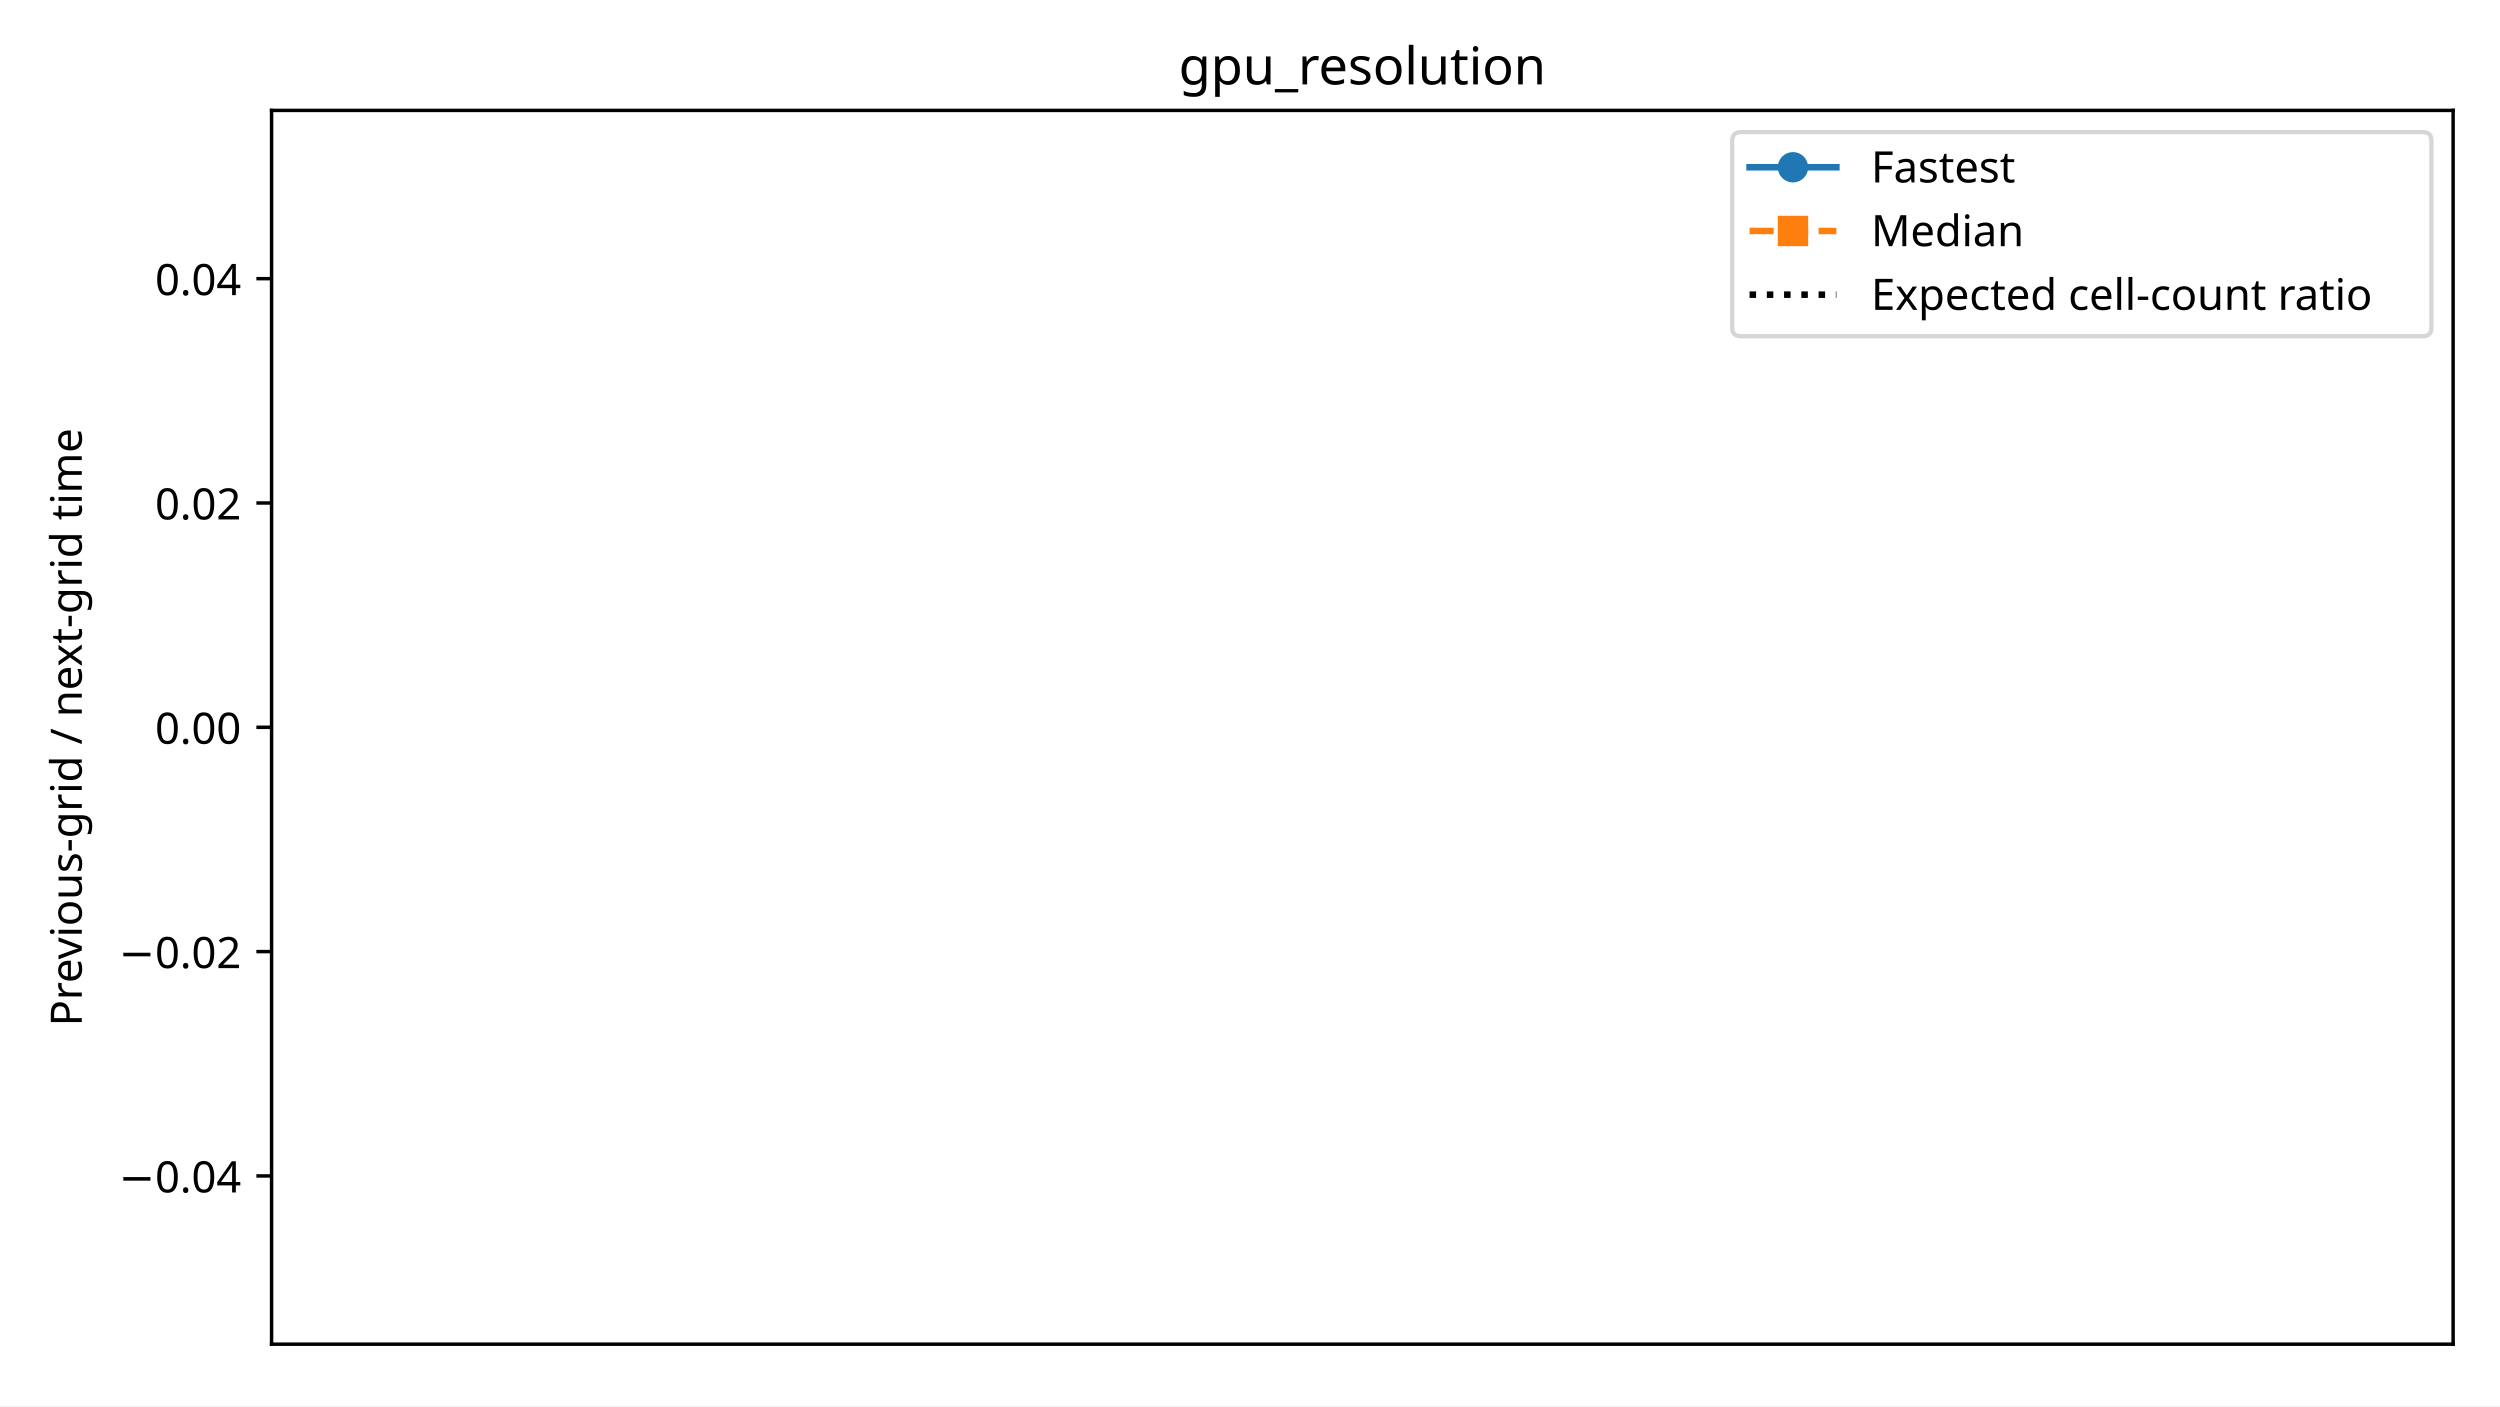
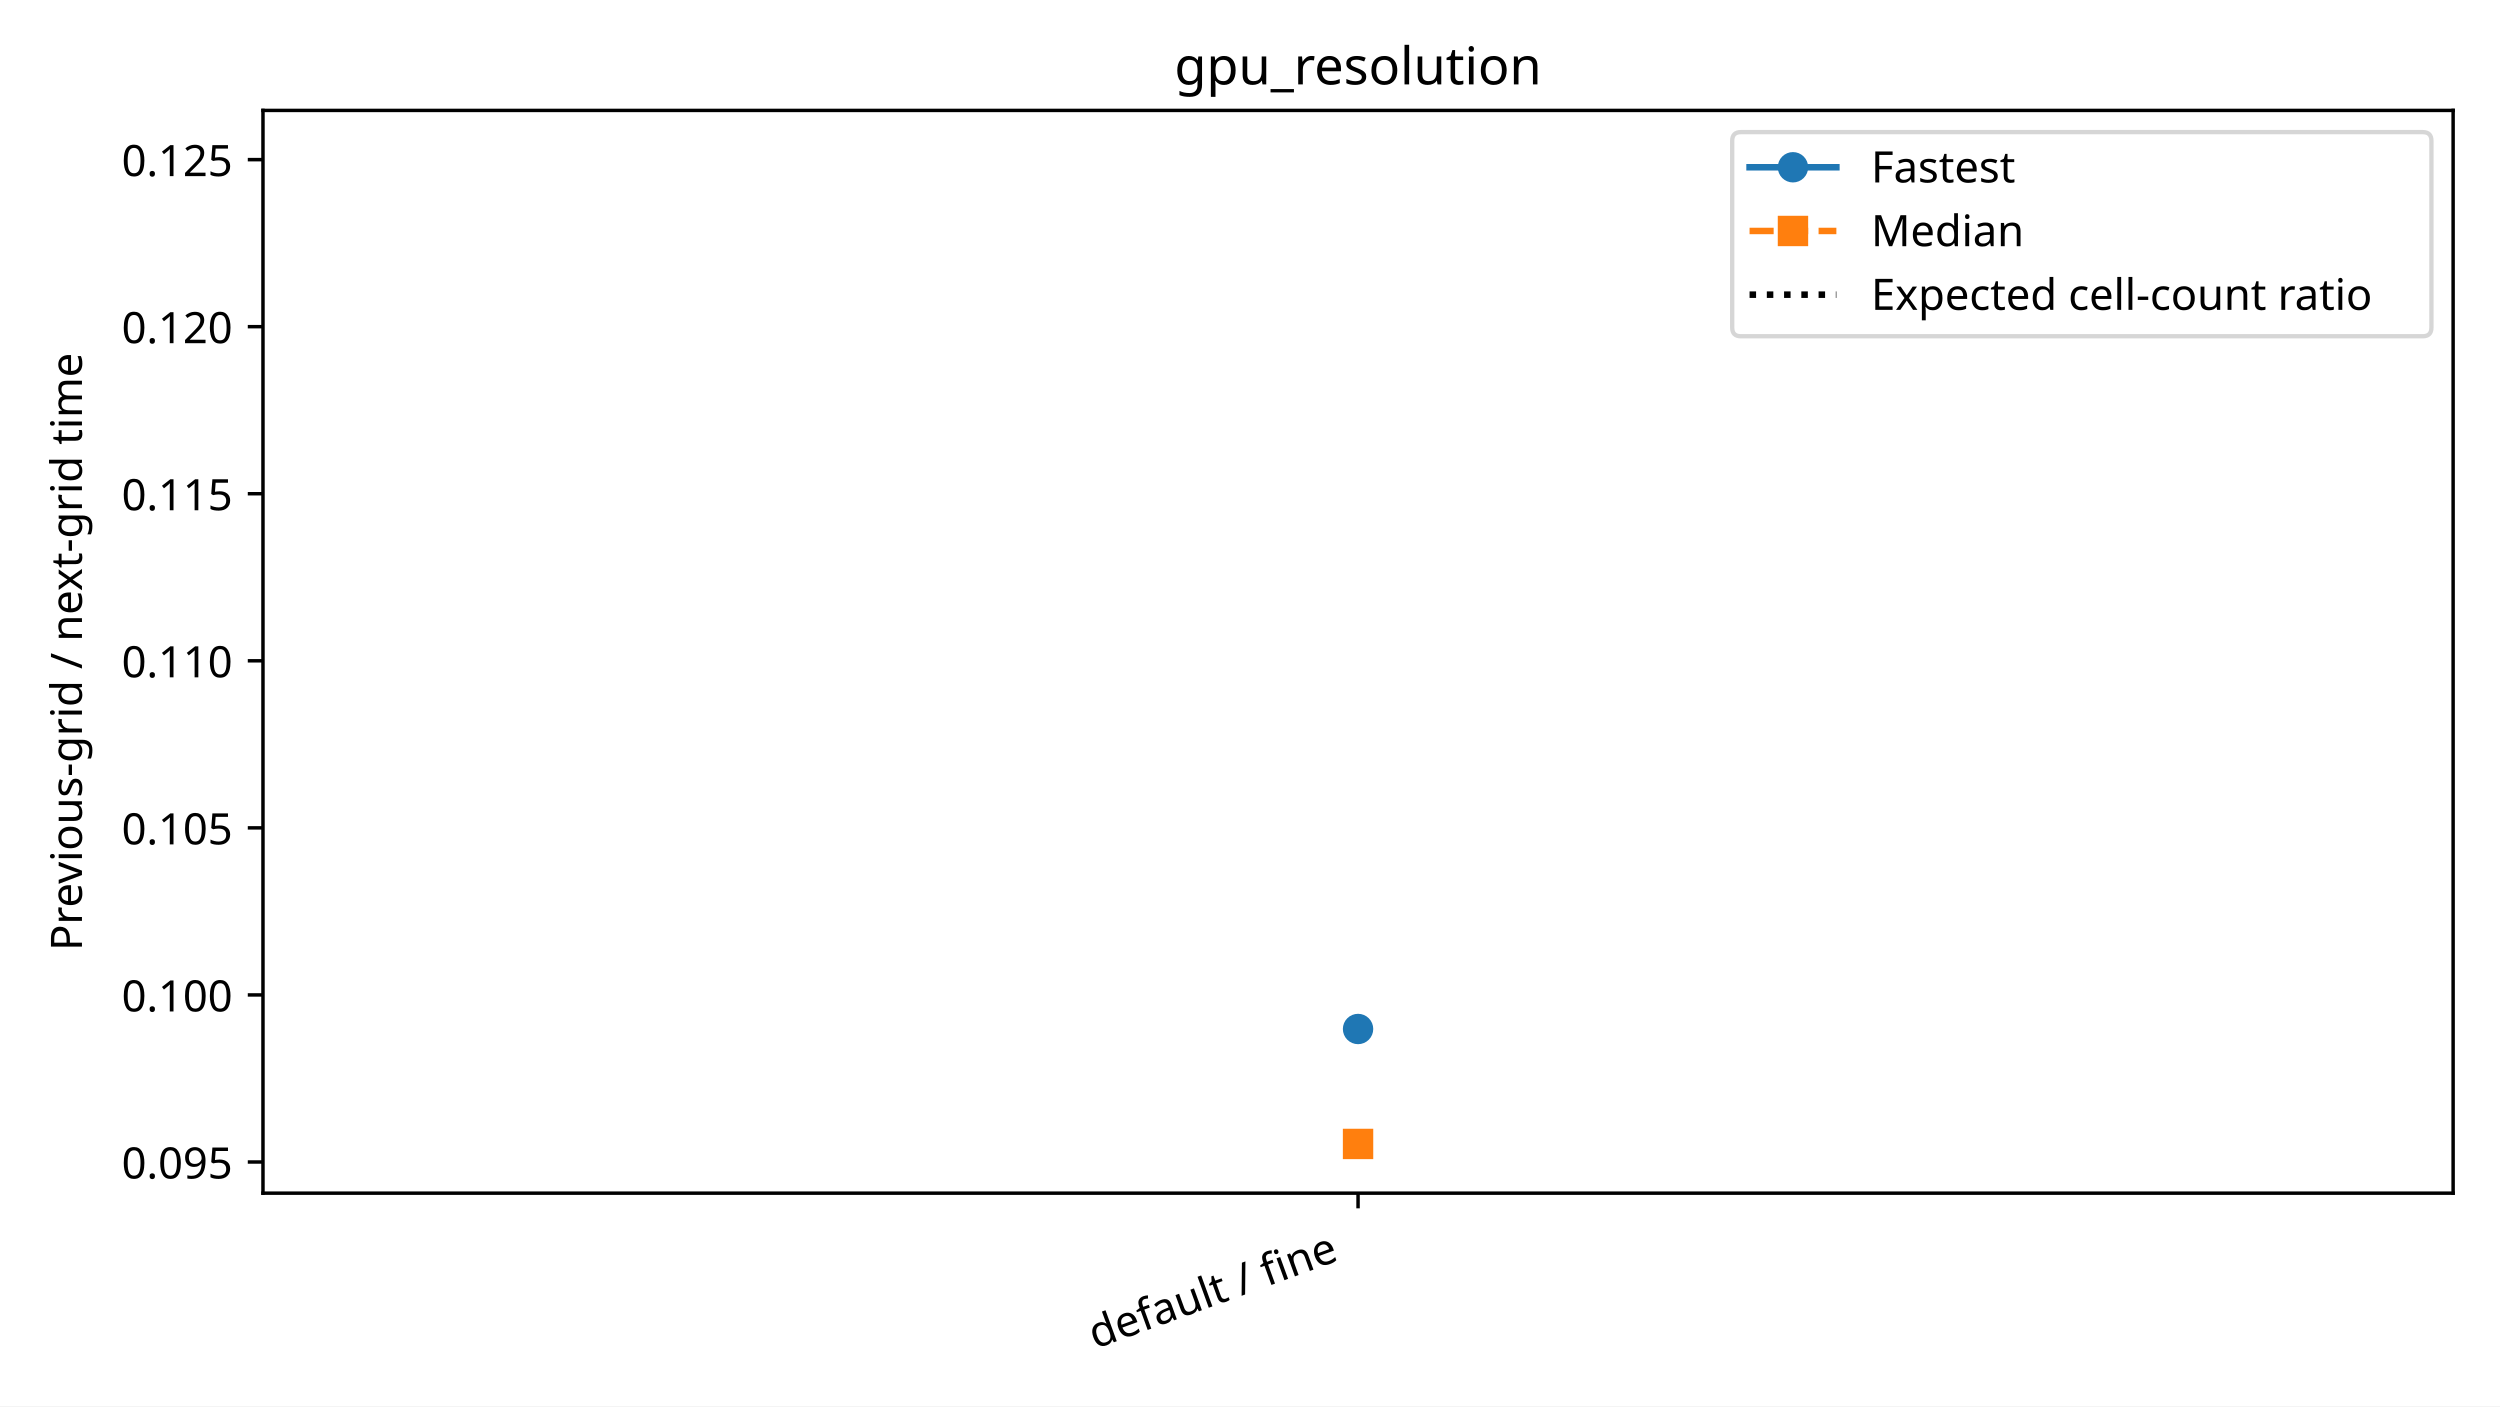
<svg xmlns="http://www.w3.org/2000/svg" xmlns:xlink="http://www.w3.org/1999/xlink" width="576pt" height="324pt" viewBox="0 0 576 324" version="1.1">
  <defs>
    <style type="text/css">*{stroke-linejoin: round; stroke-linecap: butt}</style>
  </defs>
  <g id="figure_1">
    <g id="patch_1">
      <path d="M 0 324 L 576 324 L 576 0 L 0 0 z " style="fill: #ffffff" />
    </g>
    <g id="axes_1">
      <g id="patch_2">
-         <path d="M 62.57 309.7 L 565.2 309.7 L 565.2 25.44 L 62.57 25.44 z " style="fill: #ffffff" />
+         <path d="M 60.59 274.904 L 565.2 274.904 L 565.2 25.44 L 60.59 25.44 z " style="fill: #ffffff" />
      </g>
-       <g id="matplotlib.axis_1" />
+       <g id="matplotlib.axis_1">
+         <g id="xtick_1">
+           <g id="line2d_1">
+             <defs>
+               <path id="m915a4b6a7f" d="M 0 0 L 0 3.5 " style="stroke: #000000; stroke-width: 0.8" />
+             </defs>
+             <g>
+               <use xlink:href="#m915a4b6a7f" x="312.895" y="274.904" style="stroke: #000000; stroke-width: 0.8" />
+             </g>
+           </g>
+           <g id="text_1">
+             <text style="font: 10px 'sans-serif'" transform="translate(252.3253 310.8305)rotate(-20)">default / fine</text>
+           </g>
+         </g>
+       </g>
      <g id="matplotlib.axis_2">
        <g id="ytick_1">
-           <g id="line2d_1">
+           <g id="line2d_2">
            <defs>
              <path id="mc665064905" d="M 0 0 L -3.5 0 " style="stroke: #000000; stroke-width: 0.8" />
            </defs>
            <g>
-               <use xlink:href="#mc665064905" x="62.57" y="270.937" style="stroke: #000000; stroke-width: 0.8" />
+               <use xlink:href="#mc665064905" x="60.59" y="267.732" style="stroke: #000000; stroke-width: 0.8" />
            </g>
          </g>
-           <g id="text_1">
-             <text style="font: 10px 'sans-serif'; text-anchor: end" x="55.57" y="274.736" transform="rotate(-0, 55.57, 274.7365)">−0.04</text>
+           <g id="text_2">
+             <text style="font: 10px 'sans-serif'; text-anchor: end" x="53.59" y="271.531" transform="rotate(-0, 53.59, 271.5309)">0.095</text>
          </g>
        </g>
        <g id="ytick_2">
-           <g id="line2d_2">
+           <g id="line2d_3">
            <g>
-               <use xlink:href="#mc665064905" x="62.57" y="219.254" style="stroke: #000000; stroke-width: 0.8" />
+               <use xlink:href="#mc665064905" x="60.59" y="229.24" style="stroke: #000000; stroke-width: 0.8" />
            </g>
          </g>
-           <g id="text_2">
-             <text style="font: 10px 'sans-serif'; text-anchor: end" x="55.57" y="223.053" transform="rotate(-0, 55.57, 223.0529)">−0.02</text>
+           <g id="text_3">
+             <text style="font: 10px 'sans-serif'; text-anchor: end" x="53.59" y="233.039" transform="rotate(-0, 53.59, 233.0389)">0.100</text>
          </g>
        </g>
        <g id="ytick_3">
-           <g id="line2d_3">
+           <g id="line2d_4">
            <g>
-               <use xlink:href="#mc665064905" x="62.57" y="167.57" style="stroke: #000000; stroke-width: 0.8" />
+               <use xlink:href="#mc665064905" x="60.59" y="190.748" style="stroke: #000000; stroke-width: 0.8" />
            </g>
          </g>
-           <g id="text_3">
-             <text style="font: 10px 'sans-serif'; text-anchor: end" x="55.57" y="171.369" transform="rotate(-0, 55.57, 171.3692)">0.00</text>
+           <g id="text_4">
+             <text style="font: 10px 'sans-serif'; text-anchor: end" x="53.59" y="194.547" transform="rotate(-0, 53.59, 194.5468)">0.105</text>
          </g>
        </g>
        <g id="ytick_4">
-           <g id="line2d_4">
+           <g id="line2d_5">
            <g>
-               <use xlink:href="#mc665064905" x="62.57" y="115.886" style="stroke: #000000; stroke-width: 0.8" />
+               <use xlink:href="#mc665064905" x="60.59" y="152.255" style="stroke: #000000; stroke-width: 0.8" />
            </g>
          </g>
-           <g id="text_4">
-             <text style="font: 10px 'sans-serif'; text-anchor: end" x="55.57" y="119.686" transform="rotate(-0, 55.57, 119.6856)">0.02</text>
+           <g id="text_5">
+             <text style="font: 10px 'sans-serif'; text-anchor: end" x="53.59" y="156.055" transform="rotate(-0, 53.59, 156.0547)">0.110</text>
          </g>
        </g>
        <g id="ytick_5">
-           <g id="line2d_5">
+           <g id="line2d_6">
            <g>
-               <use xlink:href="#mc665064905" x="62.57" y="64.203" style="stroke: #000000; stroke-width: 0.8" />
+               <use xlink:href="#mc665064905" x="60.59" y="113.763" style="stroke: #000000; stroke-width: 0.8" />
            </g>
          </g>
-           <g id="text_5">
-             <text style="font: 10px 'sans-serif'; text-anchor: end" x="55.57" y="68.002" transform="rotate(-0, 55.57, 68.00195)">0.04</text>
+           <g id="text_6">
+             <text style="font: 10px 'sans-serif'; text-anchor: end" x="53.59" y="117.563" transform="rotate(-0, 53.59, 117.5626)">0.115</text>
          </g>
        </g>
-         <g id="text_6">
-           <text style="font: 10px 'sans-serif'; text-anchor: middle" x="18.845" y="167.57" transform="rotate(-90, 18.845, 167.57)">Previous-grid / next-grid time</text>
+         <g id="ytick_6">
+           <g id="line2d_7">
+             <g>
+               <use xlink:href="#mc665064905" x="60.59" y="75.271" style="stroke: #000000; stroke-width: 0.8" />
+             </g>
+           </g>
+           <g id="text_7">
+             <text style="font: 10px 'sans-serif'; text-anchor: end" x="53.59" y="79.071" transform="rotate(-0, 53.59, 79.07055)">0.120</text>
+           </g>
+         </g>
+         <g id="ytick_7">
+           <g id="line2d_8">
+             <g>
+               <use xlink:href="#mc665064905" x="60.59" y="36.779" style="stroke: #000000; stroke-width: 0.8" />
+             </g>
+           </g>
+           <g id="text_8">
+             <text style="font: 10px 'sans-serif'; text-anchor: end" x="53.59" y="40.578" transform="rotate(-0, 53.59, 40.57847)">0.125</text>
+           </g>
+         </g>
+         <g id="text_9">
+           <text style="font: 10px 'sans-serif'; text-anchor: middle" x="18.882" y="150.172" transform="rotate(-90, 18.88219, 150.1718)">Previous-grid / next-grid time</text>
        </g>
      </g>
-       <g id="line2d_6" />
-       <g id="line2d_7" />
-       <g id="line2d_8" />
+       <g id="line2d_9">
+         <path d="M 312.895 237.08 " clip-path="url(#pa3b99cdc6c)" style="fill: none; stroke: #1f77b4; stroke-width: 1.5; stroke-linecap: square" />
+         <defs>
+           <path id="mfb15104b4f" d="M 0 3 C 0.796 3 1.559 2.684 2.121 2.121 C 2.684 1.559 3 0.796 3 0 C 3 -0.796 2.684 -1.559 2.121 -2.121 C 1.559 -2.684 0.796 -3 0 -3 C -0.796 -3 -1.559 -2.684 -2.121 -2.121 C -2.684 -1.559 -3 -0.796 -3 0 C -3 0.796 -2.684 1.559 -2.121 2.121 C -1.559 2.684 -0.796 3 0 3 z " style="stroke: #1f77b4" />
+         </defs>
+         <g clip-path="url(#pa3b99cdc6c)">
+           <use xlink:href="#mfb15104b4f" x="312.895" y="237.08" style="fill: #1f77b4; stroke: #1f77b4" />
+         </g>
+       </g>
+       <g id="line2d_10">
+         <path d="M 312.895 263.564 " clip-path="url(#pa3b99cdc6c)" style="fill: none; stroke-dasharray: 5.55,2.4; stroke-dashoffset: 0; stroke: #ff7f0e; stroke-width: 1.5" />
+         <defs>
+           <path id="m5a906554f0" d="M -3 3 L 3 3 L 3 -3 L -3 -3 z " style="stroke: #ff7f0e; stroke-linejoin: miter" />
+         </defs>
+         <g clip-path="url(#pa3b99cdc6c)">
+           <use xlink:href="#m5a906554f0" x="312.895" y="263.564" style="fill: #ff7f0e; stroke: #ff7f0e; stroke-linejoin: miter" />
+         </g>
+       </g>
+       <g id="line2d_11">
+         <path d="M 312.895 36.779 " clip-path="url(#pa3b99cdc6c)" style="fill: none; stroke-dasharray: 1.5,2.475; stroke-dashoffset: 0; stroke: #000000; stroke-width: 1.5" />
+       </g>
      <g id="patch_3">
-         <path d="M 62.57 309.7 L 62.57 25.44 " style="fill: none; stroke: #000000; stroke-width: 0.8; stroke-linejoin: miter; stroke-linecap: square" />
+         <path d="M 60.59 274.904 L 60.59 25.44 " style="fill: none; stroke: #000000; stroke-width: 0.8; stroke-linejoin: miter; stroke-linecap: square" />
      </g>
      <g id="patch_4">
-         <path d="M 565.2 309.7 L 565.2 25.44 " style="fill: none; stroke: #000000; stroke-width: 0.8; stroke-linejoin: miter; stroke-linecap: square" />
+         <path d="M 565.2 274.904 L 565.2 25.44 " style="fill: none; stroke: #000000; stroke-width: 0.8; stroke-linejoin: miter; stroke-linecap: square" />
      </g>
      <g id="patch_5">
-         <path d="M 62.57 309.7 L 565.2 309.7 " style="fill: none; stroke: #000000; stroke-width: 0.8; stroke-linejoin: miter; stroke-linecap: square" />
+         <path d="M 60.59 274.904 L 565.2 274.904 " style="fill: none; stroke: #000000; stroke-width: 0.8; stroke-linejoin: miter; stroke-linecap: square" />
      </g>
      <g id="patch_6">
-         <path d="M 62.57 25.44 L 565.2 25.44 " style="fill: none; stroke: #000000; stroke-width: 0.8; stroke-linejoin: miter; stroke-linecap: square" />
+         <path d="M 60.59 25.44 L 565.2 25.44 " style="fill: none; stroke: #000000; stroke-width: 0.8; stroke-linejoin: miter; stroke-linecap: square" />
      </g>
-       <g id="text_7">
-         <text style="font: 12px 'sans-serif'; text-anchor: middle" x="313.885" y="19.44" transform="rotate(-0, 313.885, 19.44)">gpu_resolution</text>
+       <g id="text_10">
+         <text style="font: 12px 'sans-serif'; text-anchor: middle" x="312.895" y="19.44" transform="rotate(-0, 312.895, 19.44)">gpu_resolution</text>
      </g>
      <g id="legend_1">
        <g id="patch_7">
          <path d="M 401.1 77.474 L 558.2 77.474 Q 560.2 77.474 560.2 75.474 L 560.2 32.44 Q 560.2 30.44 558.2 30.44 L 401.1 30.44 Q 399.1 30.44 399.1 32.44 L 399.1 75.474 Q 399.1 77.474 401.1 77.474 z " style="fill: #ffffff; opacity: 0.8; stroke: #cccccc; stroke-linejoin: miter" />
        </g>
-         <g id="line2d_9">
+         <g id="line2d_12">
          <path d="M 403.1 38.538 L 413.1 38.538 L 423.1 38.538 " style="fill: none; stroke: #1f77b4; stroke-width: 1.5; stroke-linecap: square" />
-           <defs>
-             <path id="mfb15104b4f" d="M 0 3 C 0.796 3 1.559 2.684 2.121 2.121 C 2.684 1.559 3 0.796 3 0 C 3 -0.796 2.684 -1.559 2.121 -2.121 C 1.559 -2.684 0.796 -3 0 -3 C -0.796 -3 -1.559 -2.684 -2.121 -2.121 C -2.684 -1.559 -3 -0.796 -3 0 C -3 0.796 -2.684 1.559 -2.121 2.121 C -1.559 2.684 -0.796 3 0 3 z " style="stroke: #1f77b4" />
-           </defs>
          <g>
            <use xlink:href="#mfb15104b4f" x="413.1" y="38.538" style="fill: #1f77b4; stroke: #1f77b4" />
          </g>
        </g>
-         <g id="text_8">
+         <g id="text_11">
          <text style="font: 10px 'sans-serif'; text-anchor: start" x="431.1" y="42.038" transform="rotate(-0, 431.1, 42.03844)">Fastest</text>
        </g>
-         <g id="line2d_10">
+         <g id="line2d_13">
          <path d="M 403.1 53.217 L 413.1 53.217 L 423.1 53.217 " style="fill: none; stroke-dasharray: 5.55,2.4; stroke-dashoffset: 0; stroke: #ff7f0e; stroke-width: 1.5" />
-           <defs>
-             <path id="m5a906554f0" d="M -3 3 L 3 3 L 3 -3 L -3 -3 z " style="stroke: #ff7f0e; stroke-linejoin: miter" />
-           </defs>
          <g>
            <use xlink:href="#m5a906554f0" x="413.1" y="53.217" style="fill: #ff7f0e; stroke: #ff7f0e; stroke-linejoin: miter" />
          </g>
        </g>
-         <g id="text_9">
+         <g id="text_12">
          <text style="font: 10px 'sans-serif'; text-anchor: start" x="431.1" y="56.717" transform="rotate(-0, 431.1, 56.71656)">Median</text>
        </g>
-         <g id="line2d_11">
+         <g id="line2d_14">
          <path d="M 403.1 67.895 L 413.1 67.895 L 423.1 67.895 " style="fill: none; stroke-dasharray: 1.5,2.475; stroke-dashoffset: 0; stroke: #000000; stroke-width: 1.5" />
        </g>
-         <g id="text_10">
+         <g id="text_13">
          <text style="font: 10px 'sans-serif'; text-anchor: start" x="431.1" y="71.395" transform="rotate(-0, 431.1, 71.39469)">Expected cell-count ratio</text>
        </g>
      </g>
    </g>
  </g>
+   <defs>
+     <clipPath id="pa3b99cdc6c">
+       <rect x="60.59" y="25.44" width="504.61" height="249.464" />
+     </clipPath>
+   </defs>
</svg>
